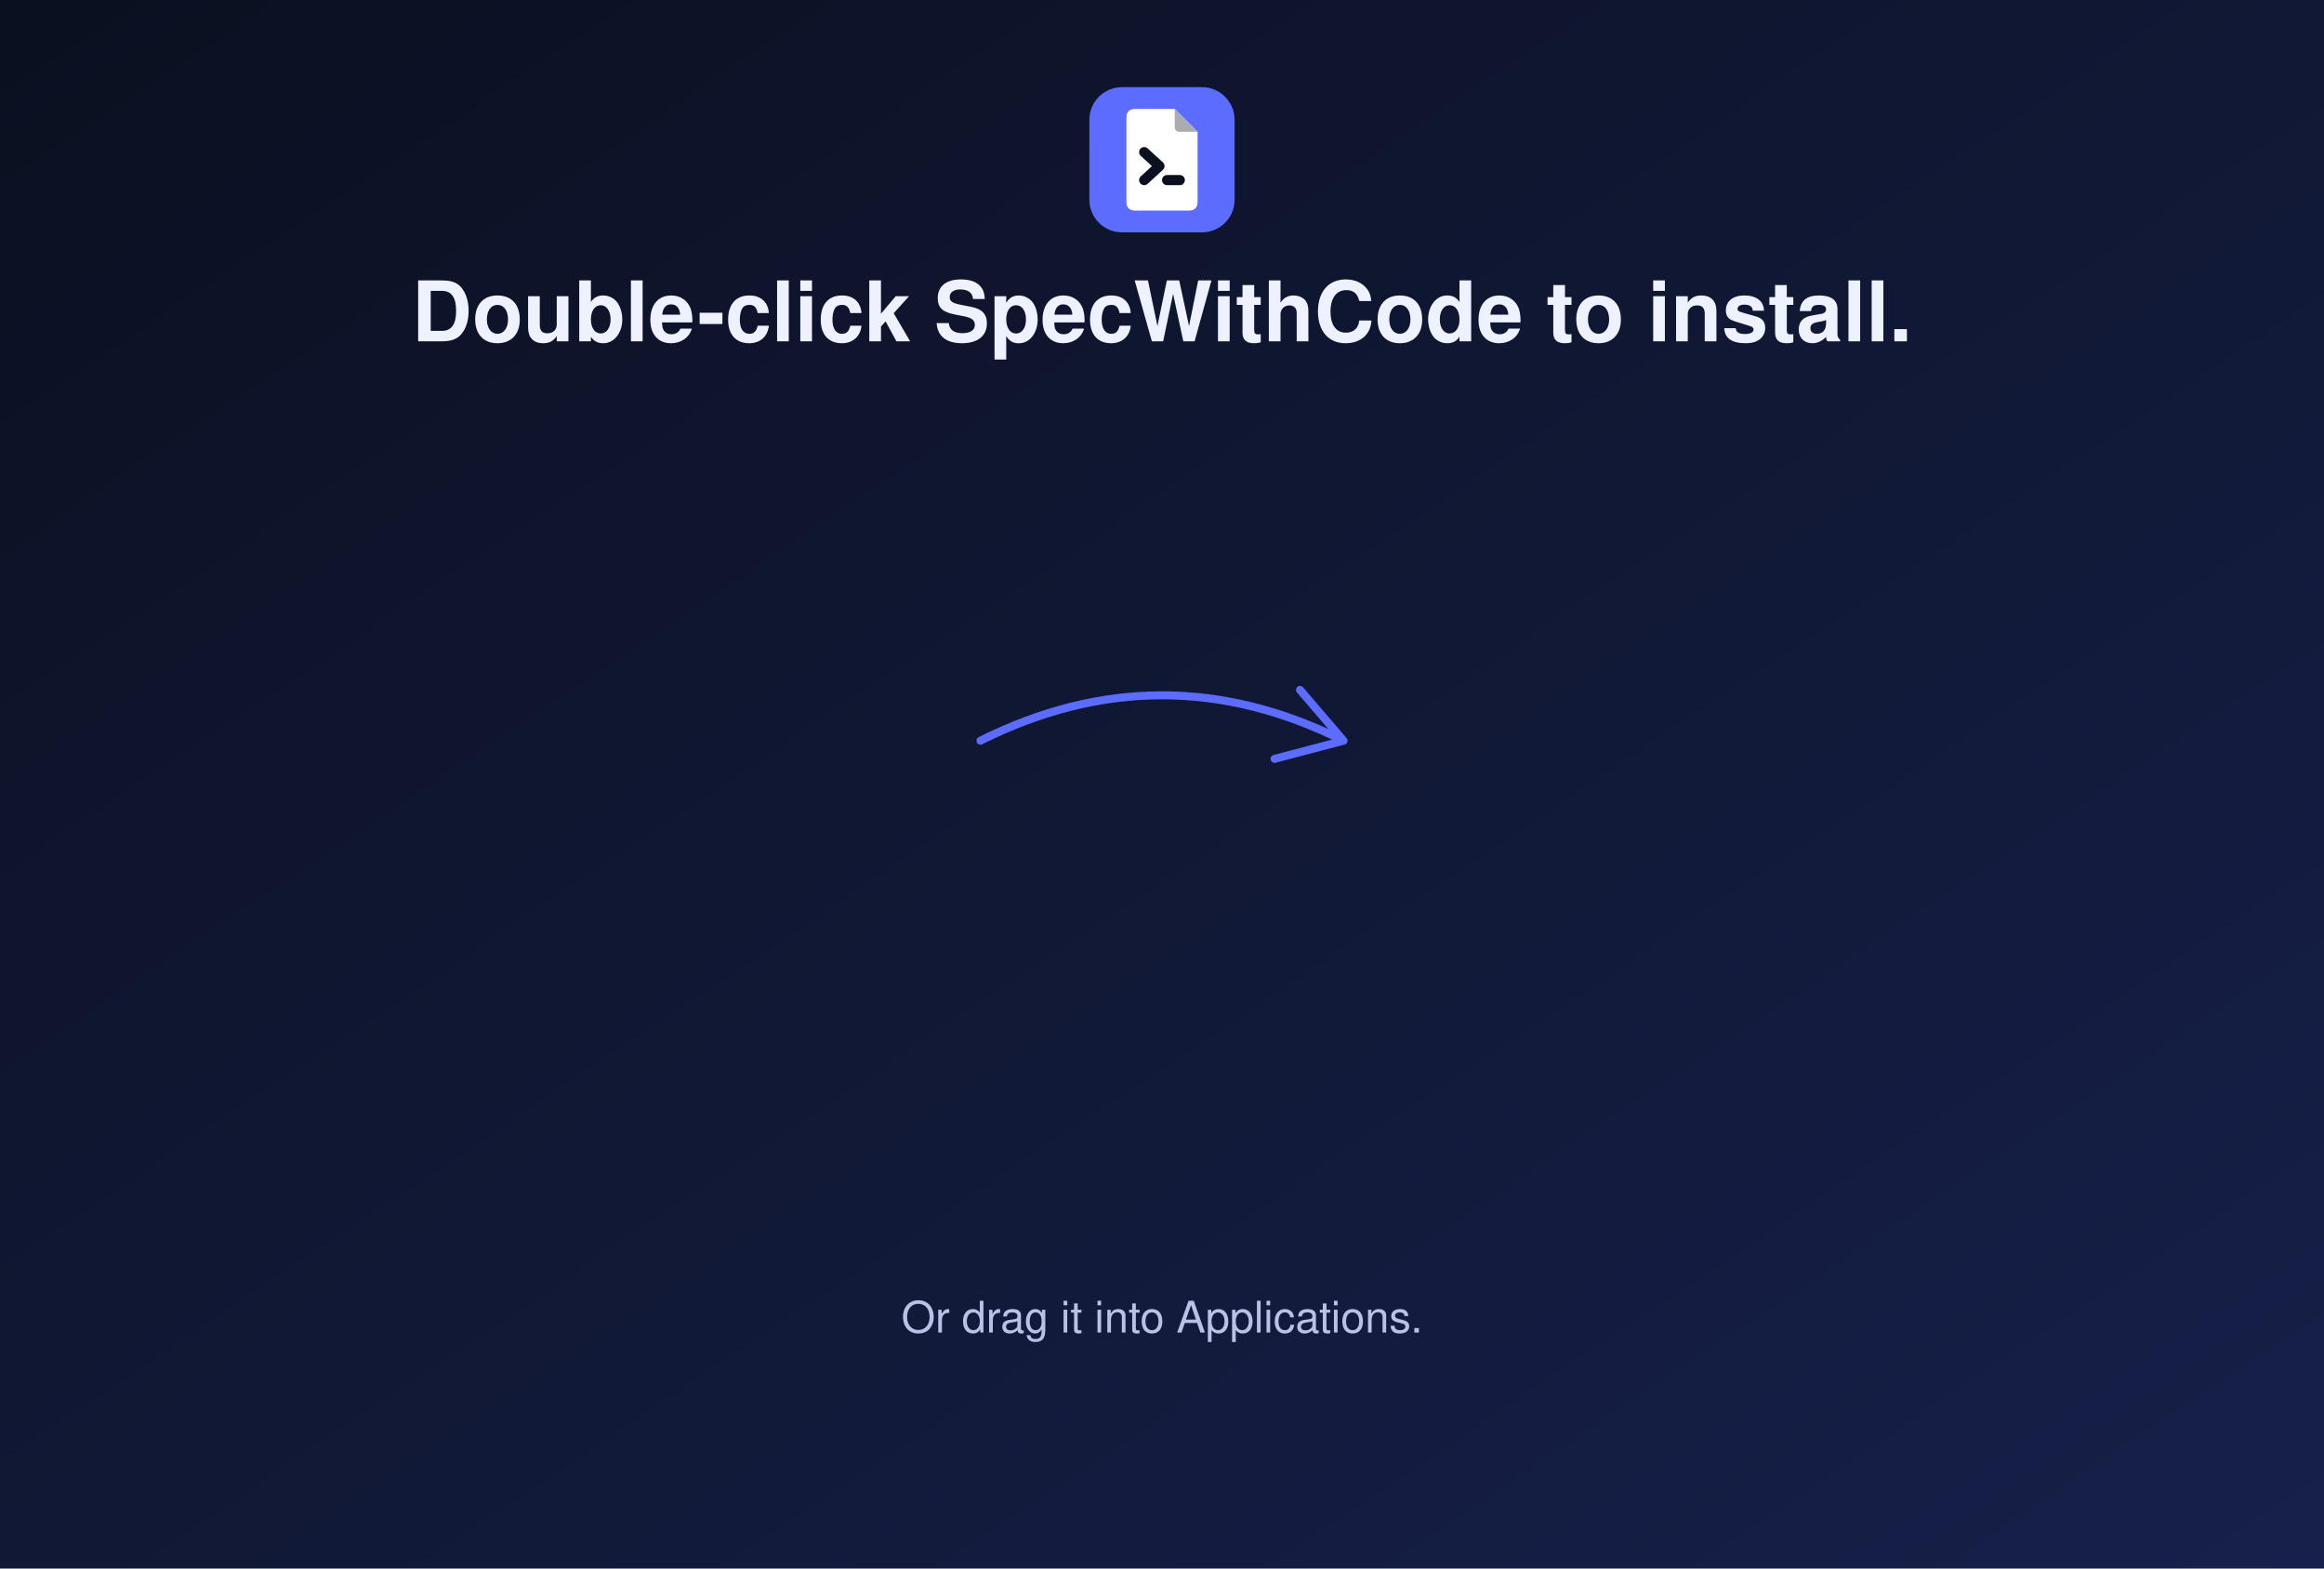
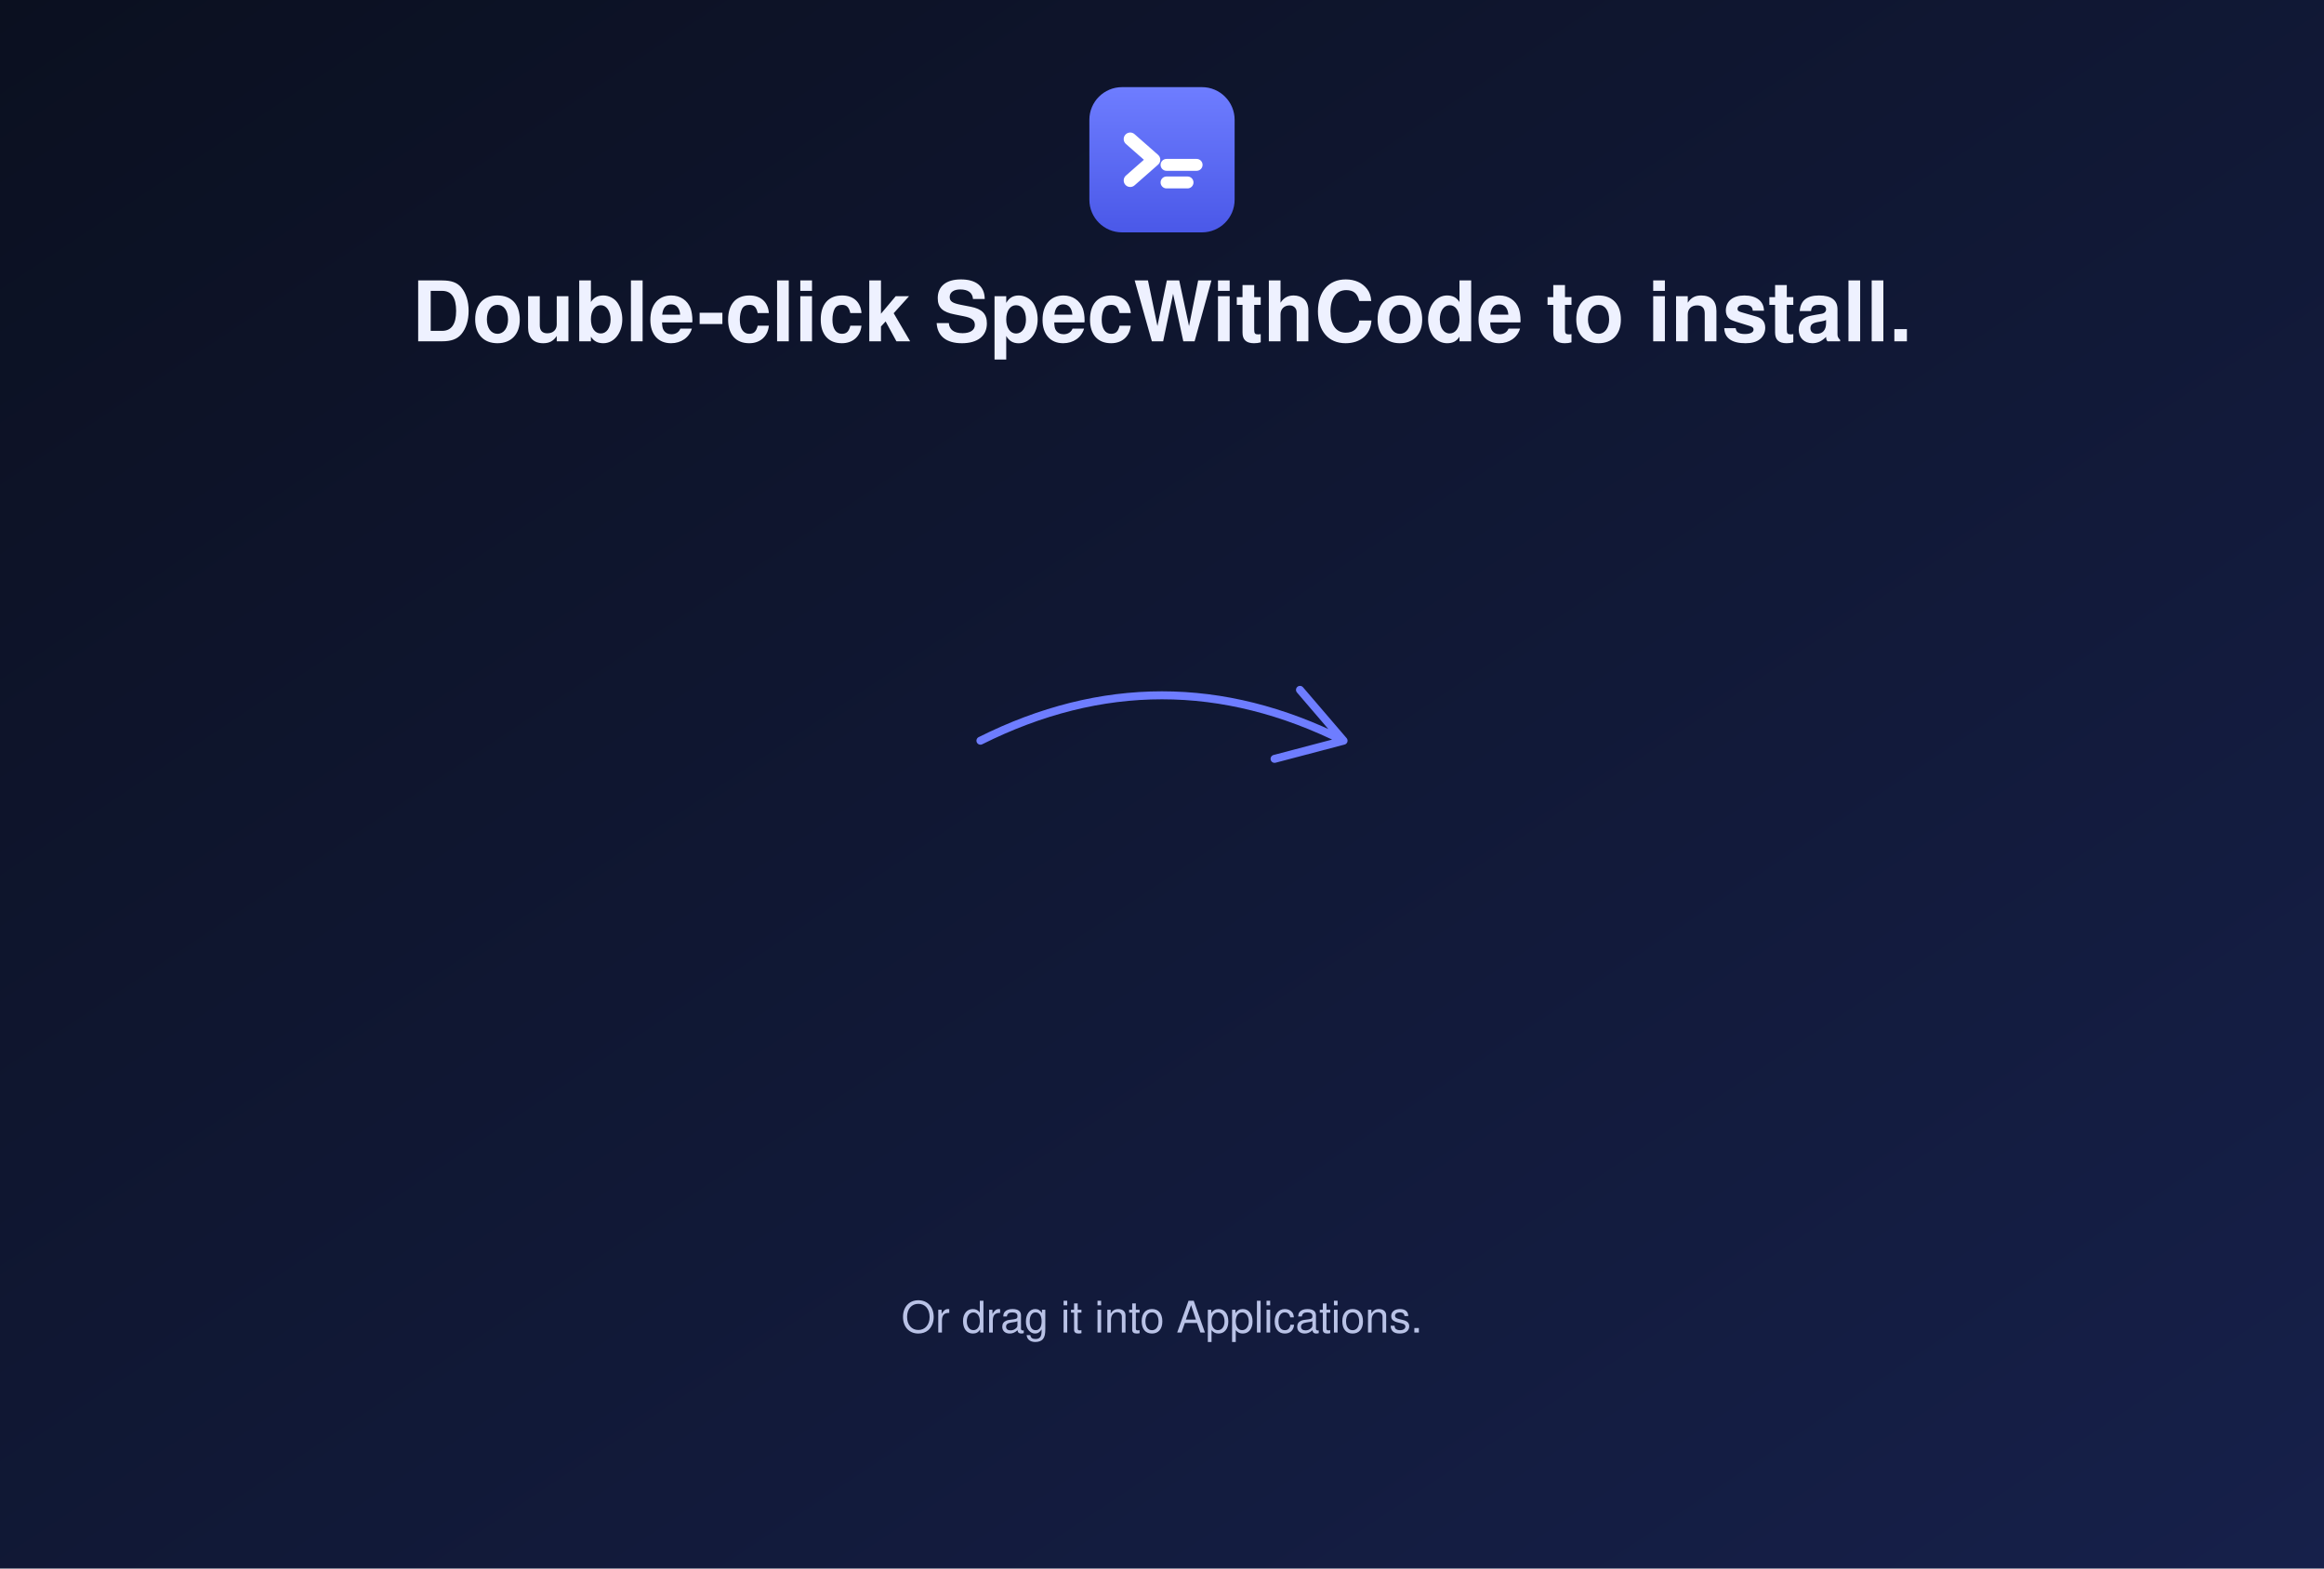
<svg xmlns="http://www.w3.org/2000/svg" width="1280" height="864" viewBox="0 0 640 432">
  <defs>
    <linearGradient id="canvas" x2="1" y2="1">
      <stop stop-color="#0b1020" />
      <stop offset="1" stop-color="#16204a" />
    </linearGradient>
  </defs>
  <rect width="640" height="432" fill="url(#canvas)" />
-   <svg x="300" y="24" width="40" height="40" viewBox="0 0 64 64">
-     <rect width="64" height="64" rx="14.4" fill="#5B6CFF" />
-     <g transform="translate(4 4) scale(0.56)">
-       <path fill="#FFFFFF" d="M29 10H60L78 28V83Q78 90 71 90H29Q22 90 22 83V17Q22 10 29 10Z" />
-       <path fill="#AAACB2" d="M60 10V24Q60 28 64 28H78Z" />
-       <path fill="#0B1020" d="M38.703 41.051L50.703 52.051A4 4 0 0 1 50.703 57.949L38.703 68.949A4 4 0 0 1 33.297 63.051L42.080 55L33.297 46.949A4 4 0 0 1 38.703 41.051ZM54 62H64A4 4 0 0 1 64 70H54A4 4 0 0 1 54 62Z" />
-     </g>
+   <svg x="300" y="24" width="40" height="40" viewBox="0 0 1024 1024">
+     <defs>
+       <linearGradient id="specwithcode-tile" x1="0" y1="0" x2="0" y2="1">
+         <stop stop-color="#6E7DFF" />
+         <stop offset="1" stop-color="#4A58E8" />
+       </linearGradient>
+     </defs>
+     <rect width="1024" height="1024" rx="230.4" fill="url(#specwithcode-tile)" />
+     <path fill="#FFFFFF" d="M318.38 331.459L484.38 477.459A46 46 0 0 1 484.38 546.541L318.38 692.541A46 46 0 0 1 257.62 623.459L384.348 512L257.62 400.541A46 46 0 0 1 318.38 331.459ZM544 506H756A42 42 0 0 1 756 590H544A42 42 0 0 1 544 506ZM544 630H692A42 42 0 0 1 692 714H544A42 42 0 0 1 544 630Z" />
  </svg>
  <text x="320" y="94" fill="#eef1ff" font-family="Helvetica" font-size="23" font-weight="700" text-anchor="middle">Double-click SpecWithCode to install.</text>
-   <path d="M270 204Q320 179 370 204M358 190L370 204L351 209" stroke="#5B6CFF" stroke-width="2.2" fill="none" stroke-linecap="round" stroke-linejoin="round" />
+   <path d="M270 204Q320 179 370 204M358 190L370 204L351 209" stroke="#6E7DFF" stroke-width="2.2" fill="none" stroke-linecap="round" stroke-linejoin="round" />
  <text x="320" y="367" fill="#b9c2e6" font-family="Helvetica" font-size="12" text-anchor="middle">Or drag it into Applications.</text>
</svg>
